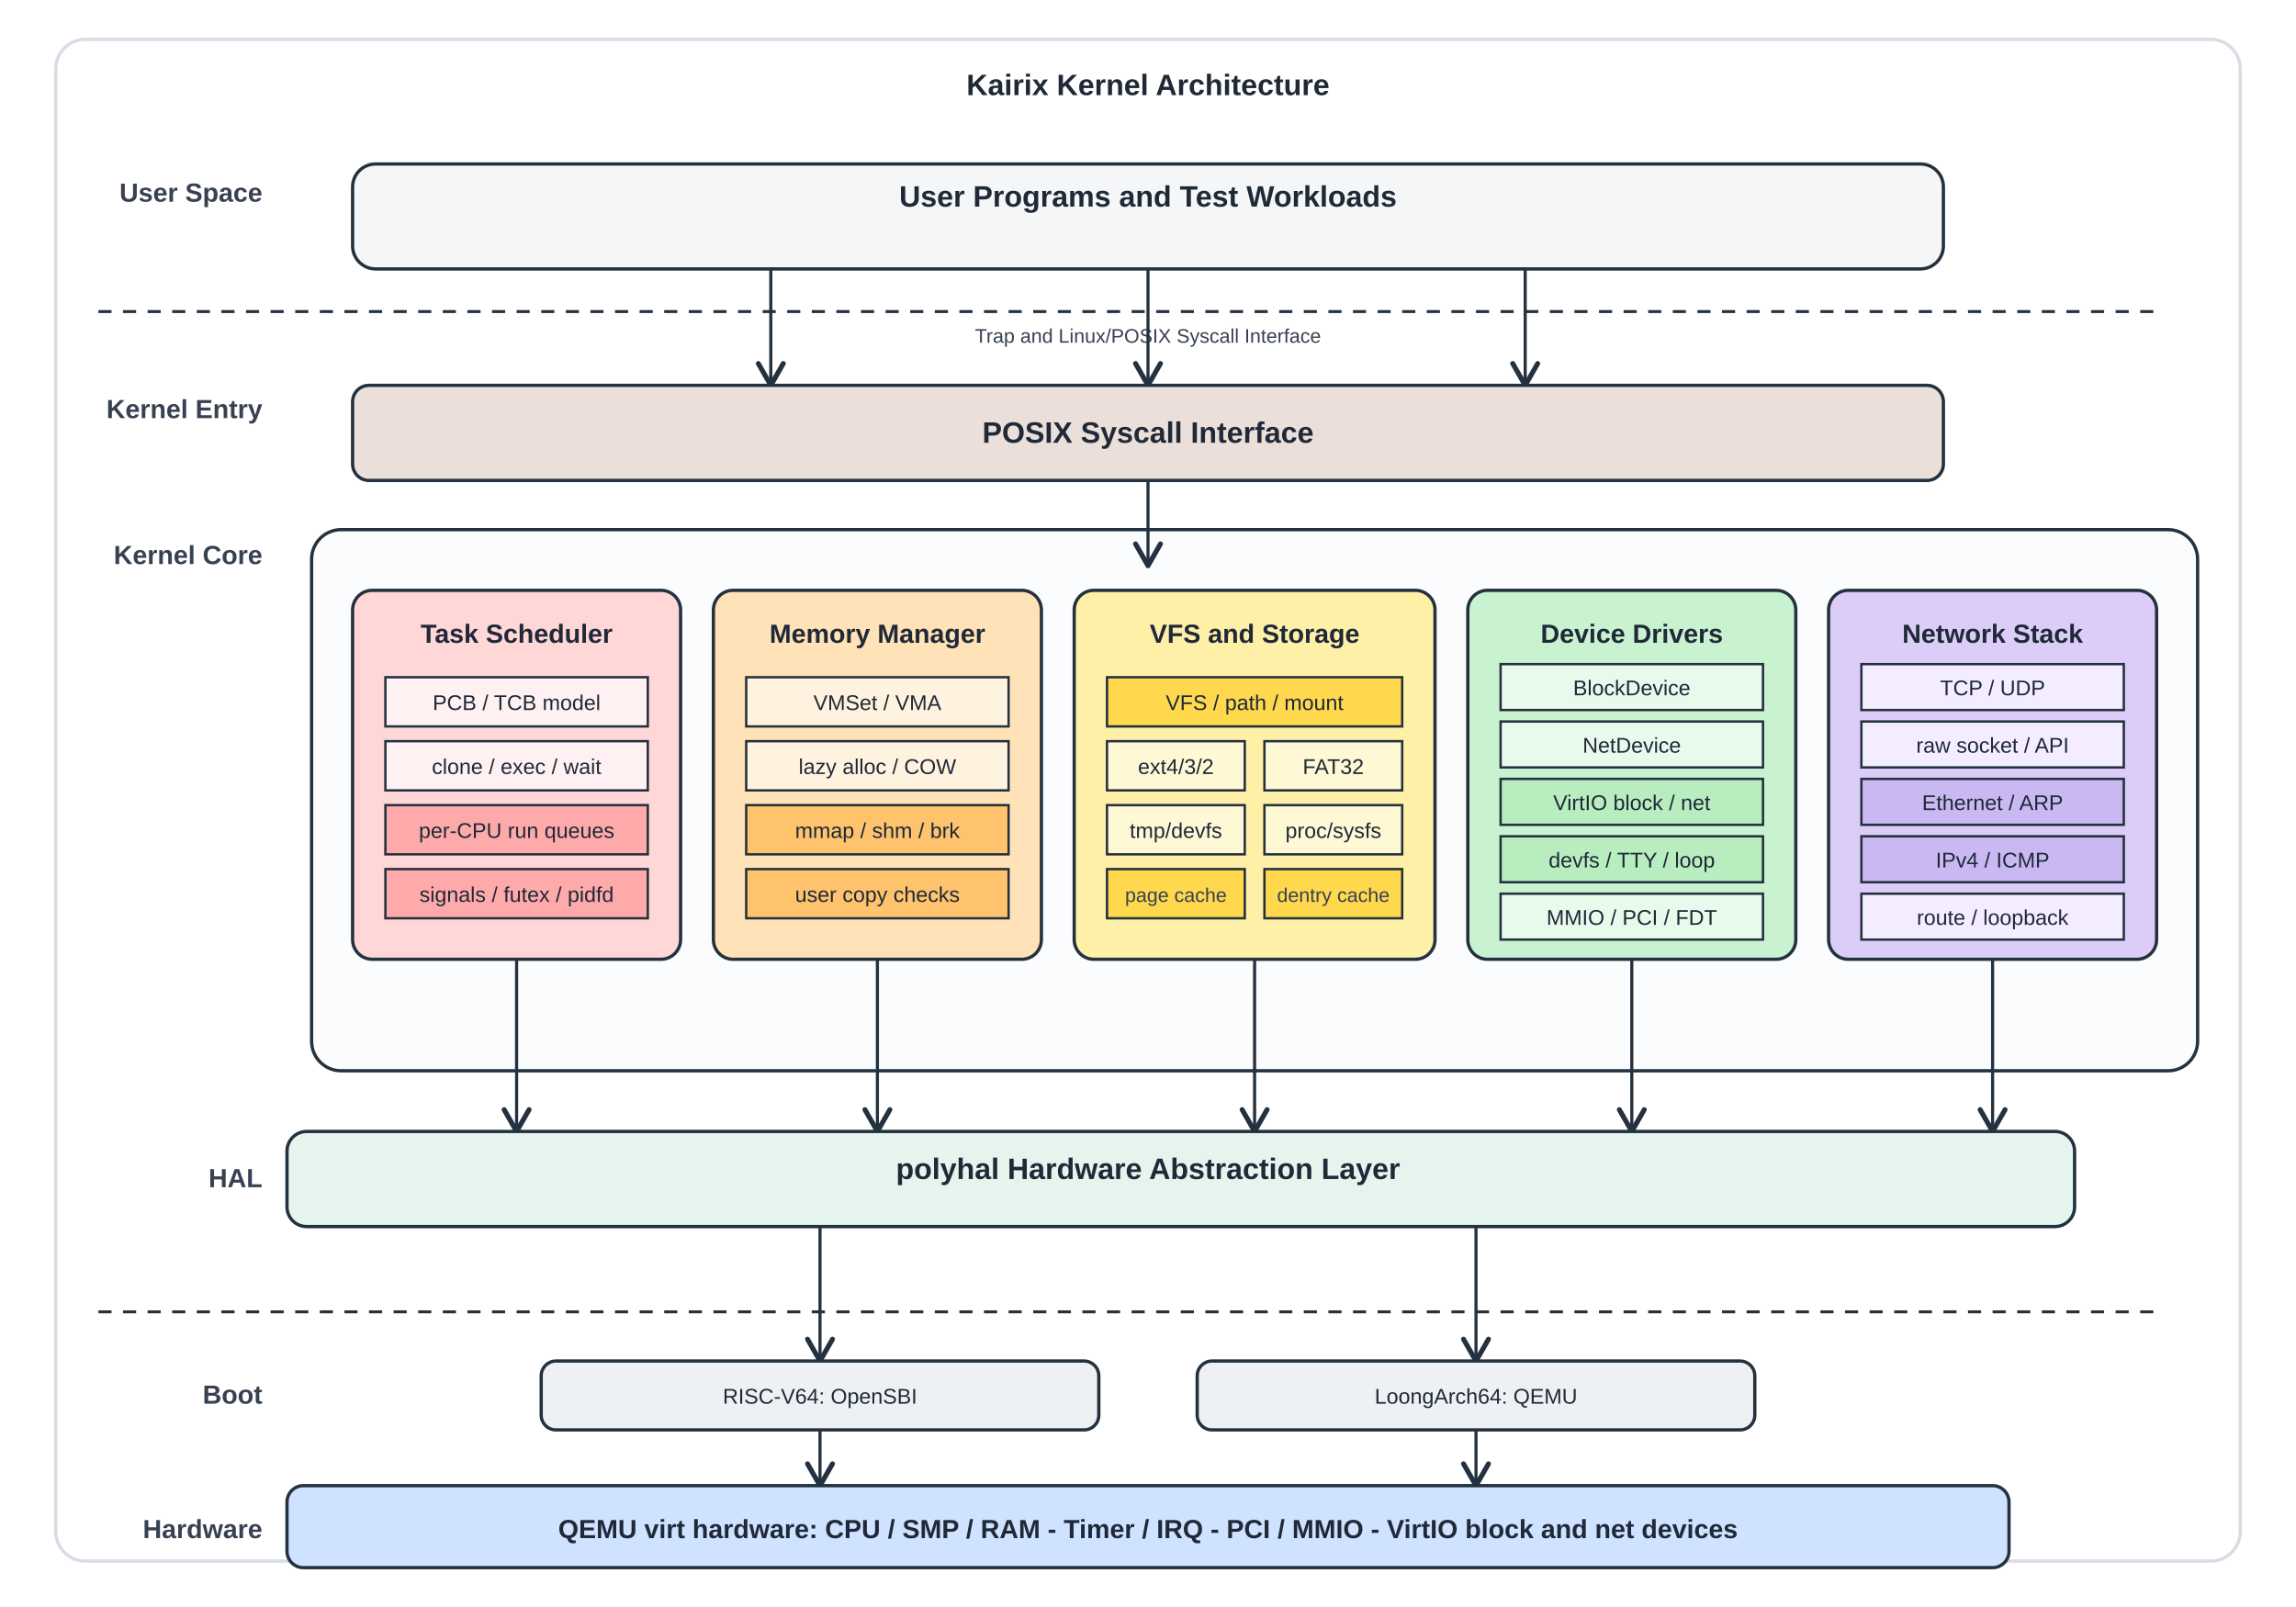
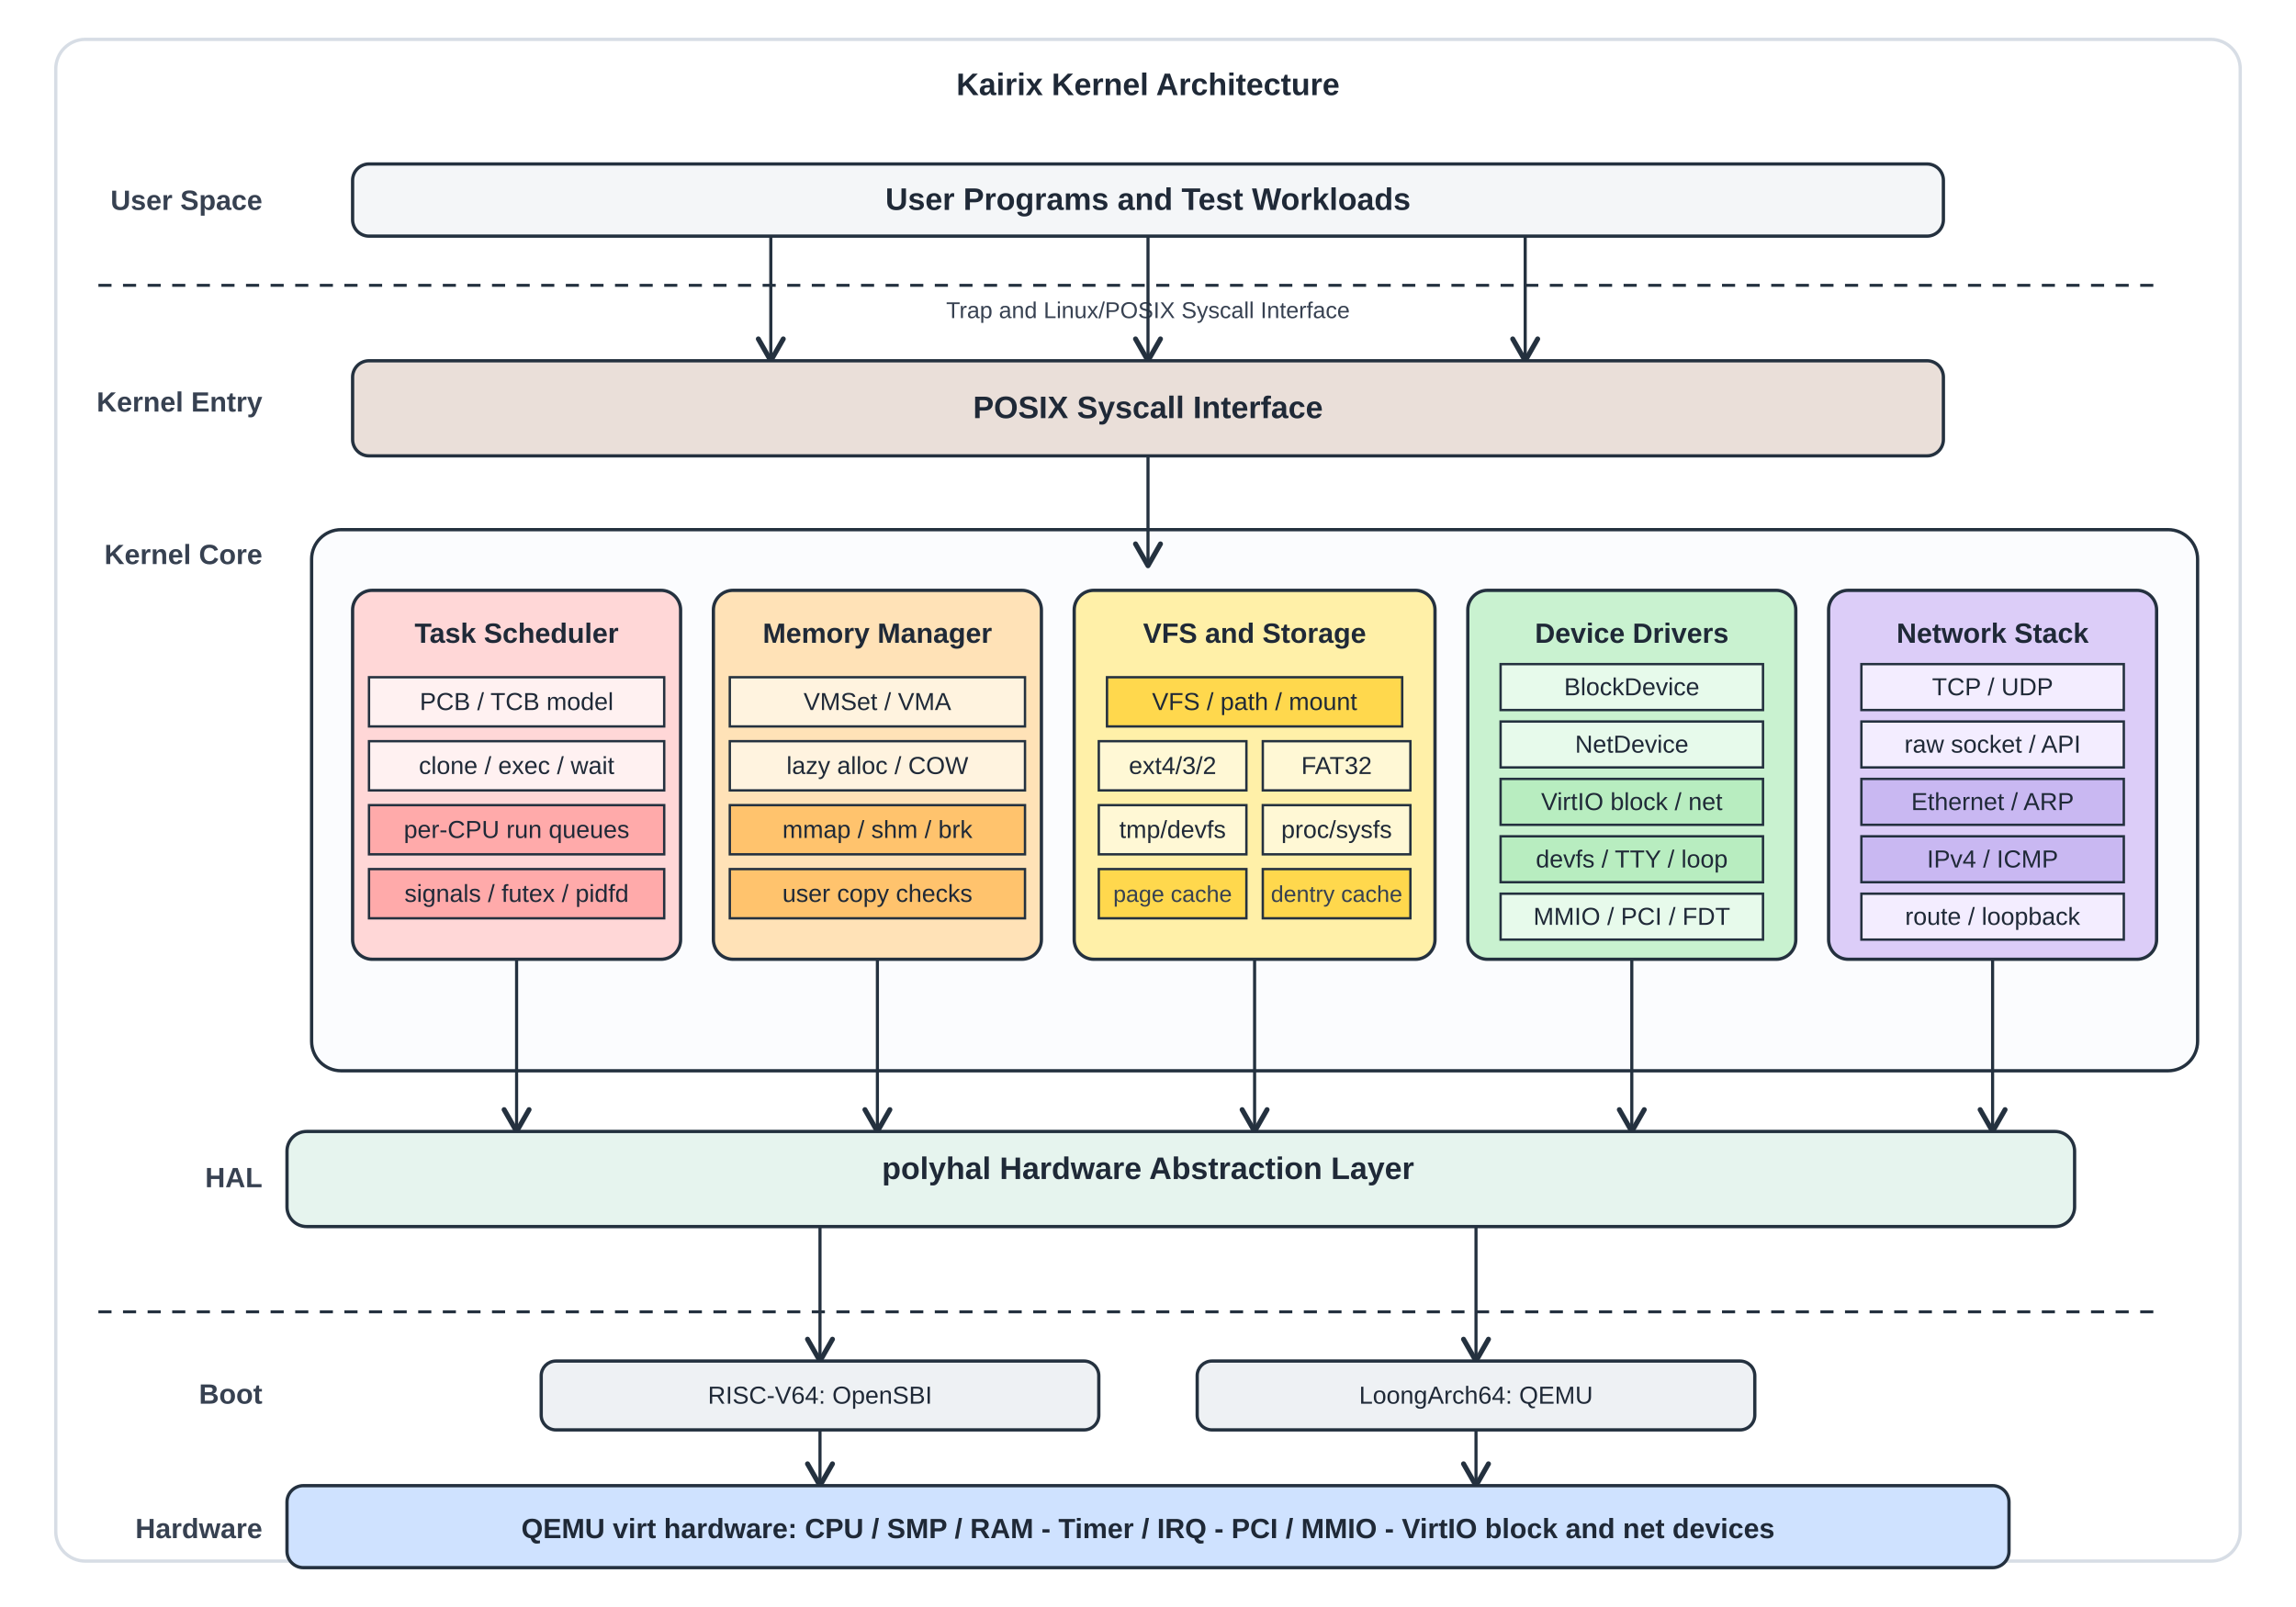
<svg xmlns="http://www.w3.org/2000/svg" width="1400" height="980" viewBox="0 0 1400 980">
  <defs>
    <marker id="arrow" markerWidth="10" markerHeight="10" refX="8" refY="5" orient="auto" markerUnits="strokeWidth">
      <path d="M1,1 L8,5 L1,9" fill="none" stroke="#24313f" stroke-width="1.6" stroke-linecap="round" stroke-linejoin="round" />
    </marker>
    <style>
      .page { fill: #ffffff; }
      .outer { fill: none; stroke: #d7dde5; stroke-width: 2; }
      .box { stroke: #24313f; stroke-width: 2; }
      .subbox { stroke: #24313f; stroke-width: 1.45; }
      .dash { stroke: #24313f; stroke-width: 1.8; stroke-dasharray: 8 7; }
      .arrow { stroke: #24313f; stroke-width: 1.9; fill: none; marker-end: url(#arrow); }
      .muted { fill: #f4f6f8; }
      .sys { fill: #eadfd9; }
      .proc { fill: #ffd7d7; }
      .mem { fill: #ffe2b7; }
      .fs { fill: #fff0a8; }
      .dev { fill: #c9f2d0; }
      .net { fill: #dccdf8; }
      .hal { fill: #e6f4ee; }
      .hw { fill: #eef1f4; }
      .title {
        font-family: Arial, Helvetica, sans-serif;
-         font-size: 18px;
+         font-size: 19px;
        font-weight: 700;
        fill: #1f2937;
      }
      .cardTitle {
        font-family: Arial, Helvetica, sans-serif;
-         font-size: 16px;
+         font-size: 17px;
        font-weight: 700;
        fill: #1f2937;
      }
      .text {
        font-family: Arial, Helvetica, sans-serif;
-         font-size: 13px;
+         font-size: 15px;
        fill: #1f2937;
      }
      .small {
        font-family: Arial, Helvetica, sans-serif;
-         font-size: 12px;
+         font-size: 14px;
        fill: #374151;
      }
      .side {
        font-family: Arial, Helvetica, sans-serif;
-         font-size: 16px;
+         font-size: 17px;
        font-weight: 700;
        fill: #374151;
      }
    </style>
  </defs>
  <rect class="page" x="0" y="0" width="1400" height="980" />
  <rect class="outer" x="34" y="24" width="1332" height="928" rx="18" />
  <text class="title" x="700" y="58" text-anchor="middle">Kairix Kernel Architecture</text>
-   <text class="side" x="160" y="123" text-anchor="end">User Space</text>
-   <rect class="box muted" x="215" y="100" width="970" height="64" rx="14" />
-   <text class="title" x="700" y="126" text-anchor="middle">User Programs and Test Workloads</text>
-   <line class="dash" x1="60" y1="190" x2="1320" y2="190" />
-   <text class="small" x="700" y="209" text-anchor="middle">Trap and Linux/POSIX Syscall Interface</text>
-   <path class="arrow" d="M470 164 L470 235" />
-   <path class="arrow" d="M700 164 L700 235" />
-   <path class="arrow" d="M930 164 L930 235" />
-   <text class="side" x="160" y="255" text-anchor="end">Kernel Entry</text>
-   <rect class="box sys" x="215" y="235" width="970" height="58" rx="10" />
-   <text class="title" x="700" y="270" text-anchor="middle">POSIX Syscall Interface</text>
+   <text class="side" x="160" y="128" text-anchor="end">User Space</text>
+   <rect class="box muted" x="215" y="100" width="970" height="44" rx="10" />
+   <text class="title" x="700" y="128" text-anchor="middle">User Programs and Test Workloads</text>
+   <line class="dash" x1="60" y1="174" x2="1320" y2="174" />
+   <text class="small" x="700" y="194" text-anchor="middle">Trap and Linux/POSIX Syscall Interface</text>
+   <path class="arrow" d="M470 144 L470 220" />
+   <path class="arrow" d="M700 144 L700 220" />
+   <path class="arrow" d="M930 144 L930 220" />
+   <text class="side" x="160" y="251" text-anchor="end">Kernel Entry</text>
+   <rect class="box sys" x="215" y="220" width="970" height="58" rx="10" />
+   <text class="title" x="700" y="255" text-anchor="middle">POSIX Syscall Interface</text>
  <text class="side" x="160" y="344" text-anchor="end">Kernel Core</text>
  <rect class="box" x="190" y="323" width="1150" height="330" rx="18" fill="#fbfcfe" />
  <rect class="box proc" x="215" y="360" width="200" height="225" rx="12" />
  <text class="cardTitle" x="315" y="392" text-anchor="middle">Task Scheduler</text>
-   <rect class="subbox" x="235" y="413" width="160" height="30" fill="#fff1f1" />
+   <rect class="subbox" x="225" y="413" width="180" height="30" fill="#fff1f1" />
  <text class="text" x="315" y="433" text-anchor="middle">PCB / TCB model</text>
-   <rect class="subbox" x="235" y="452" width="160" height="30" fill="#fff1f1" />
+   <rect class="subbox" x="225" y="452" width="180" height="30" fill="#fff1f1" />
  <text class="text" x="315" y="472" text-anchor="middle">clone / exec / wait</text>
-   <rect class="subbox" x="235" y="491" width="160" height="30" fill="#ffaaaa" />
+   <rect class="subbox" x="225" y="491" width="180" height="30" fill="#ffaaaa" />
  <text class="text" x="315" y="511" text-anchor="middle">per-CPU run queues</text>
-   <rect class="subbox" x="235" y="530" width="160" height="30" fill="#ffaaaa" />
+   <rect class="subbox" x="225" y="530" width="180" height="30" fill="#ffaaaa" />
  <text class="text" x="315" y="550" text-anchor="middle">signals / futex / pidfd</text>
  <rect class="box mem" x="435" y="360" width="200" height="225" rx="12" />
  <text class="cardTitle" x="535" y="392" text-anchor="middle">Memory Manager</text>
-   <rect class="subbox" x="455" y="413" width="160" height="30" fill="#fff3df" />
+   <rect class="subbox" x="445" y="413" width="180" height="30" fill="#fff3df" />
  <text class="text" x="535" y="433" text-anchor="middle">VMSet / VMA</text>
-   <rect class="subbox" x="455" y="452" width="160" height="30" fill="#fff3df" />
+   <rect class="subbox" x="445" y="452" width="180" height="30" fill="#fff3df" />
  <text class="text" x="535" y="472" text-anchor="middle">lazy alloc / COW</text>
-   <rect class="subbox" x="455" y="491" width="160" height="30" fill="#ffc36d" />
+   <rect class="subbox" x="445" y="491" width="180" height="30" fill="#ffc36d" />
  <text class="text" x="535" y="511" text-anchor="middle">mmap / shm / brk</text>
-   <rect class="subbox" x="455" y="530" width="160" height="30" fill="#ffc36d" />
+   <rect class="subbox" x="445" y="530" width="180" height="30" fill="#ffc36d" />
  <text class="text" x="535" y="550" text-anchor="middle">user copy checks</text>
  <rect class="box fs" x="655" y="360" width="220" height="225" rx="12" />
  <text class="cardTitle" x="765" y="392" text-anchor="middle">VFS and Storage</text>
  <rect class="subbox" x="675" y="413" width="180" height="30" fill="#ffd84d" />
  <text class="text" x="765" y="433" text-anchor="middle">VFS / path / mount</text>
-   <rect class="subbox" x="675" y="452" width="84" height="30" fill="#fff8d5" />
-   <text class="text" x="717" y="472" text-anchor="middle">ext4/3/2</text>
-   <rect class="subbox" x="771" y="452" width="84" height="30" fill="#fff8d5" />
-   <text class="text" x="813" y="472" text-anchor="middle">FAT32</text>
-   <rect class="subbox" x="675" y="491" width="84" height="30" fill="#fff8d5" />
-   <text class="text" x="717" y="511" text-anchor="middle">tmp/devfs</text>
-   <rect class="subbox" x="771" y="491" width="84" height="30" fill="#fff8d5" />
-   <text class="text" x="813" y="511" text-anchor="middle">proc/sysfs</text>
-   <rect class="subbox" x="675" y="530" width="84" height="30" fill="#ffd84d" />
-   <text class="small" x="717" y="550" text-anchor="middle">page cache</text>
-   <rect class="subbox" x="771" y="530" width="84" height="30" fill="#ffd84d" />
-   <text class="small" x="813" y="550" text-anchor="middle">dentry cache</text>
+   <rect class="subbox" x="670" y="452" width="90" height="30" fill="#fff8d5" />
+   <text class="text" x="715" y="472" text-anchor="middle">ext4/3/2</text>
+   <rect class="subbox" x="770" y="452" width="90" height="30" fill="#fff8d5" />
+   <text class="text" x="815" y="472" text-anchor="middle">FAT32</text>
+   <rect class="subbox" x="670" y="491" width="90" height="30" fill="#fff8d5" />
+   <text class="text" x="715" y="511" text-anchor="middle">tmp/devfs</text>
+   <rect class="subbox" x="770" y="491" width="90" height="30" fill="#fff8d5" />
+   <text class="text" x="815" y="511" text-anchor="middle">proc/sysfs</text>
+   <rect class="subbox" x="670" y="530" width="90" height="30" fill="#ffd84d" />
+   <text class="small" x="715" y="550" text-anchor="middle">page cache</text>
+   <rect class="subbox" x="770" y="530" width="90" height="30" fill="#ffd84d" />
+   <text class="small" x="815" y="550" text-anchor="middle">dentry cache</text>
  <rect class="box dev" x="895" y="360" width="200" height="225" rx="12" />
  <text class="cardTitle" x="995" y="392" text-anchor="middle">Device Drivers</text>
  <rect class="subbox" x="915" y="405" width="160" height="28" fill="#e7faeb" />
  <text class="text" x="995" y="424" text-anchor="middle">BlockDevice</text>
  <rect class="subbox" x="915" y="440" width="160" height="28" fill="#e7faeb" />
  <text class="text" x="995" y="459" text-anchor="middle">NetDevice</text>
  <rect class="subbox" x="915" y="475" width="160" height="28" fill="#b8edc0" />
  <text class="text" x="995" y="494" text-anchor="middle">VirtIO block / net</text>
  <rect class="subbox" x="915" y="510" width="160" height="28" fill="#b8edc0" />
  <text class="text" x="995" y="529" text-anchor="middle">devfs / TTY / loop</text>
  <rect class="subbox" x="915" y="545" width="160" height="28" fill="#e7faeb" />
  <text class="text" x="995" y="564" text-anchor="middle">MMIO / PCI / FDT</text>
  <rect class="box net" x="1115" y="360" width="200" height="225" rx="12" />
  <text class="cardTitle" x="1215" y="392" text-anchor="middle">Network Stack</text>
  <rect class="subbox" x="1135" y="405" width="160" height="28" fill="#f3edff" />
  <text class="text" x="1215" y="424" text-anchor="middle">TCP / UDP</text>
  <rect class="subbox" x="1135" y="440" width="160" height="28" fill="#f3edff" />
  <text class="text" x="1215" y="459" text-anchor="middle">raw socket / API</text>
  <rect class="subbox" x="1135" y="475" width="160" height="28" fill="#c9b8f2" />
  <text class="text" x="1215" y="494" text-anchor="middle">Ethernet / ARP</text>
  <rect class="subbox" x="1135" y="510" width="160" height="28" fill="#c9b8f2" />
  <text class="text" x="1215" y="529" text-anchor="middle">IPv4 / ICMP</text>
  <rect class="subbox" x="1135" y="545" width="160" height="28" fill="#f3edff" />
  <text class="text" x="1215" y="564" text-anchor="middle">route / loopback</text>
-   <path class="arrow" d="M700 293 L700 345" />
+   <path class="arrow" d="M700 278 L700 345" />
  <path class="arrow" d="M315 585 L315 690" />
  <path class="arrow" d="M535 585 L535 690" />
  <path class="arrow" d="M765 585 L765 690" />
  <path class="arrow" d="M995 585 L995 690" />
  <path class="arrow" d="M1215 585 L1215 690" />
  <text class="side" x="160" y="724" text-anchor="end">HAL</text>
  <rect class="box hal" x="175" y="690" width="1090" height="58" rx="12" />
  <text class="title" x="700" y="719" text-anchor="middle">polyhal Hardware Abstraction Layer</text>
  <line class="dash" x1="60" y1="800" x2="1320" y2="800" />
  <path class="arrow" d="M500 748 L500 830" />
  <path class="arrow" d="M900 748 L900 830" />
  <text class="side" x="160" y="856" text-anchor="end">Boot</text>
  <rect class="box hw" x="330" y="830" width="340" height="42" rx="9" />
  <text class="text" x="500" y="856" text-anchor="middle">RISC-V64: OpenSBI</text>
  <rect class="box hw" x="730" y="830" width="340" height="42" rx="9" />
  <text class="text" x="900" y="856" text-anchor="middle">LoongArch64: QEMU</text>
  <path class="arrow" d="M500 872 L500 906" />
  <path class="arrow" d="M900 872 L900 906" />
  <text class="side" x="160" y="938" text-anchor="end">Hardware</text>
  <rect class="box" x="175" y="906" width="1050" height="50" rx="10" fill="#CFE2FF" />
  <text class="cardTitle" x="700" y="938" text-anchor="middle">QEMU virt hardware: CPU / SMP / RAM - Timer / IRQ - PCI / MMIO - VirtIO block and net devices</text>
</svg>
